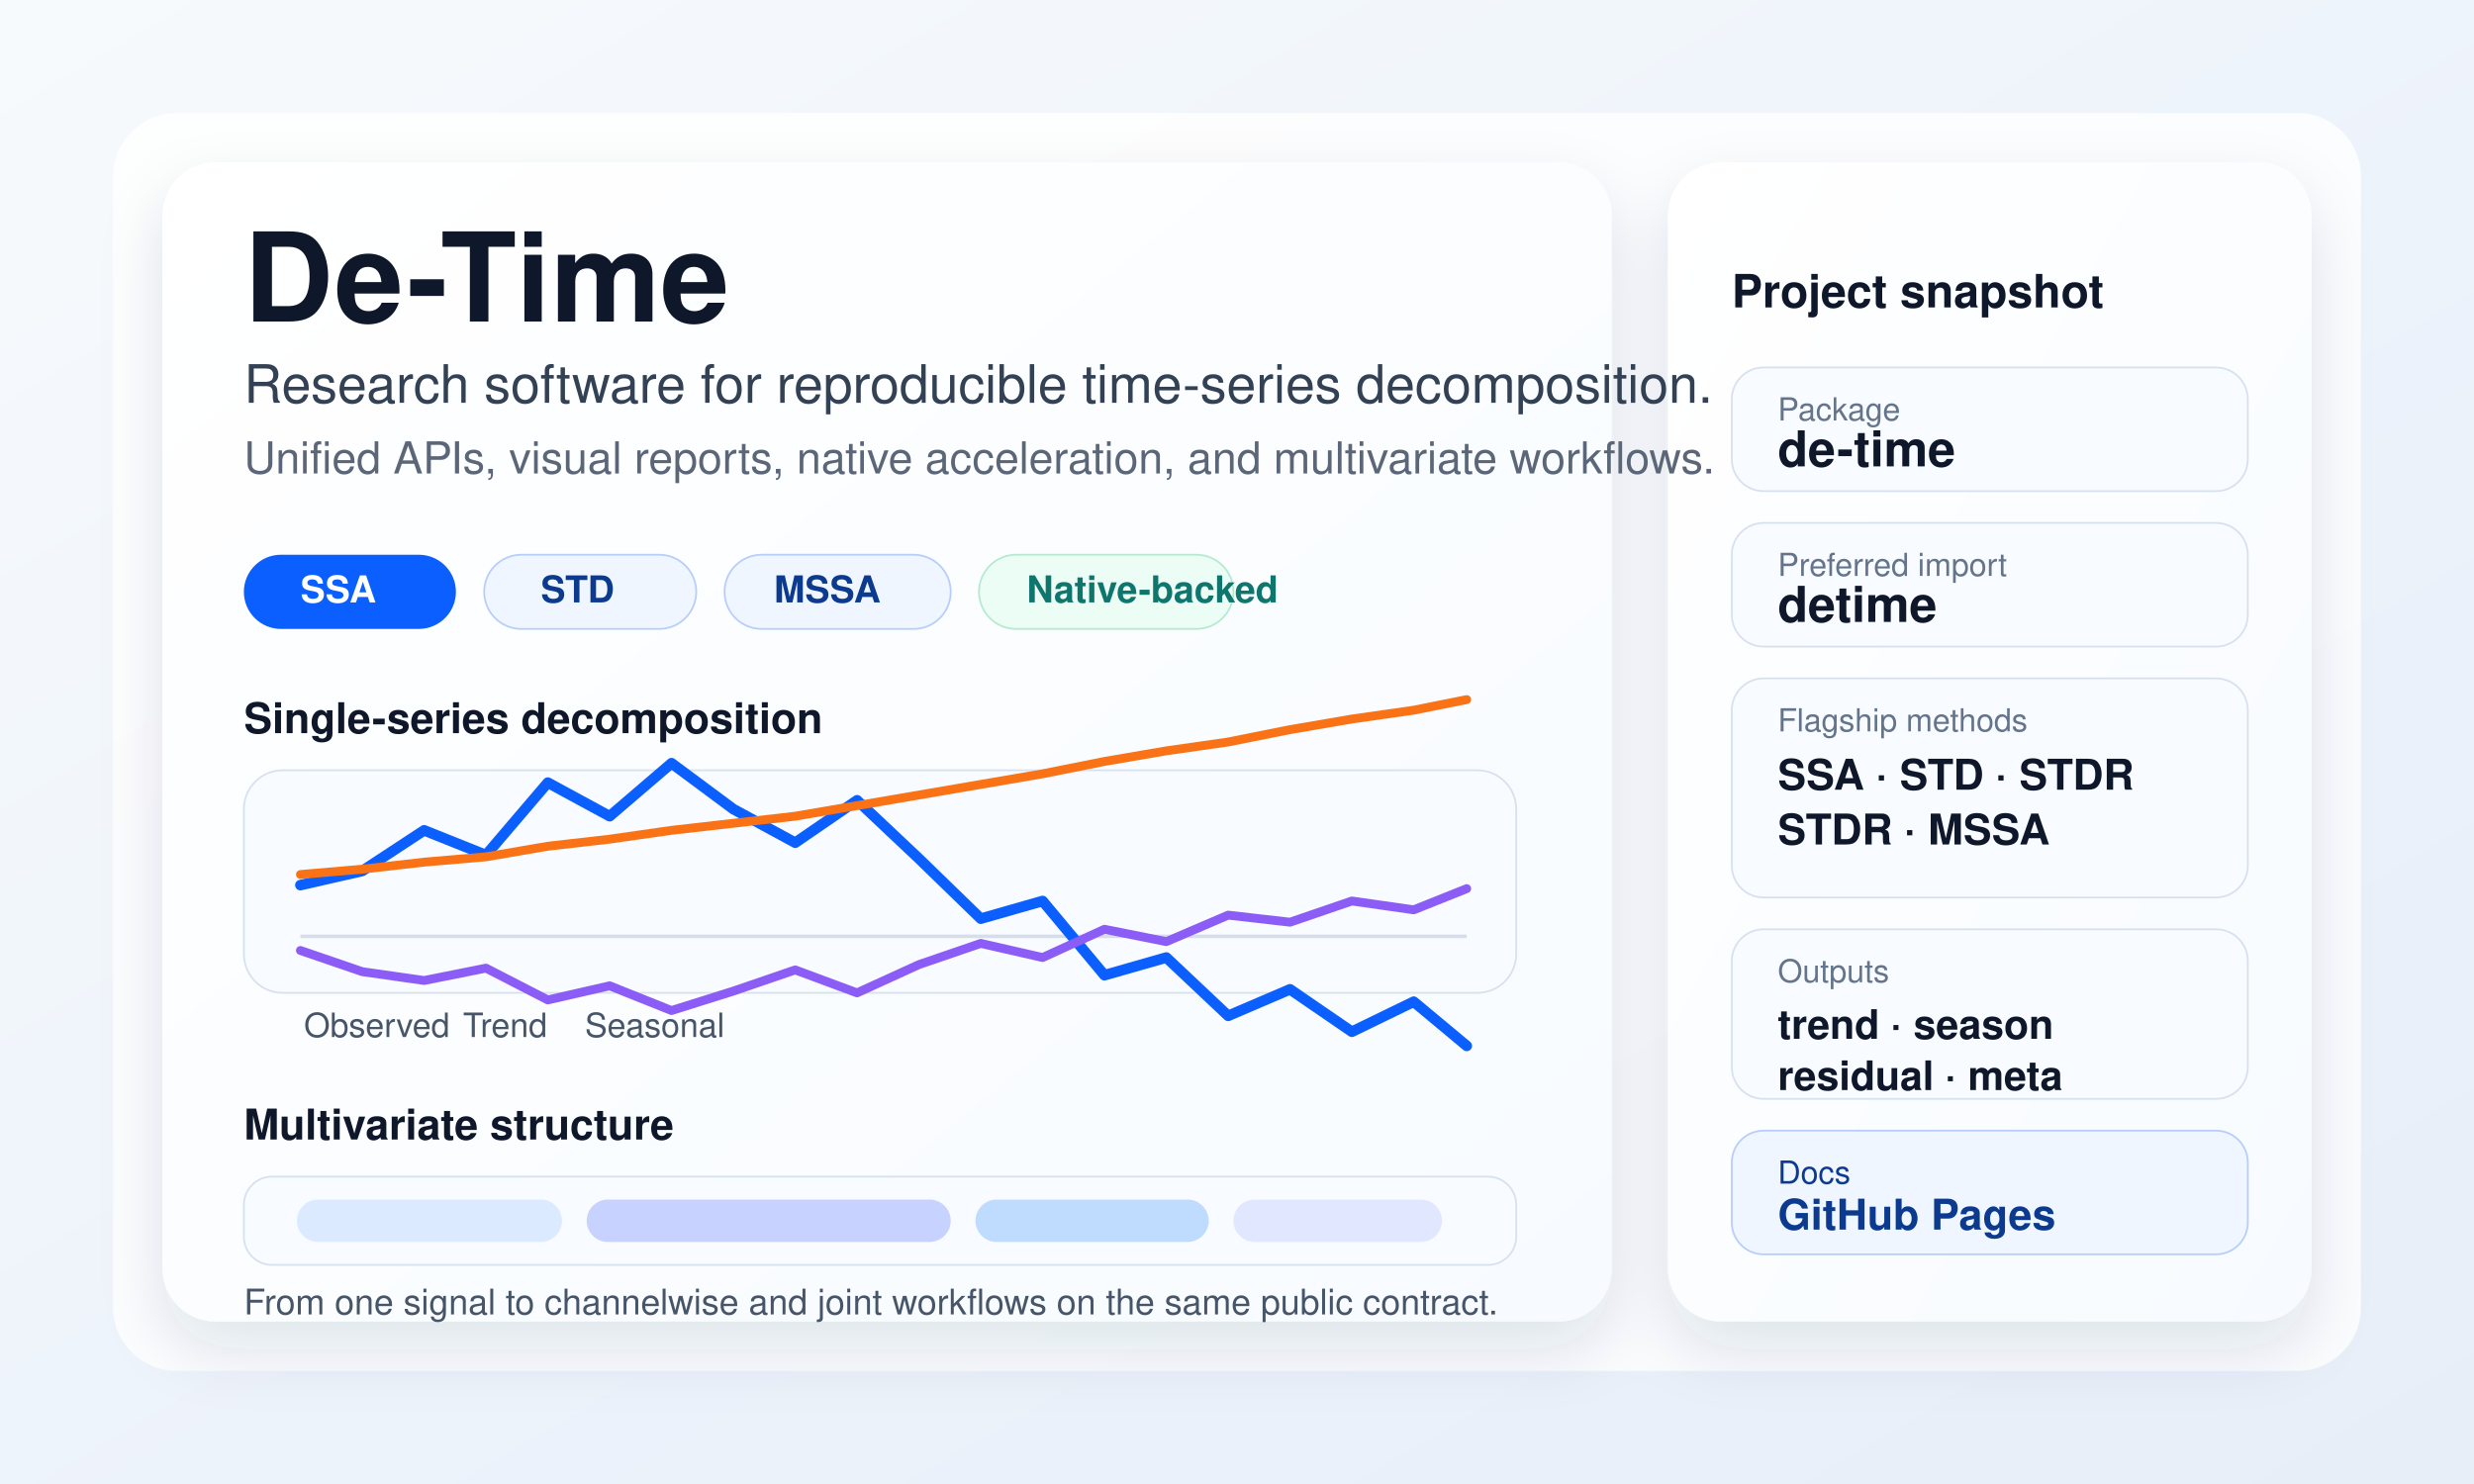
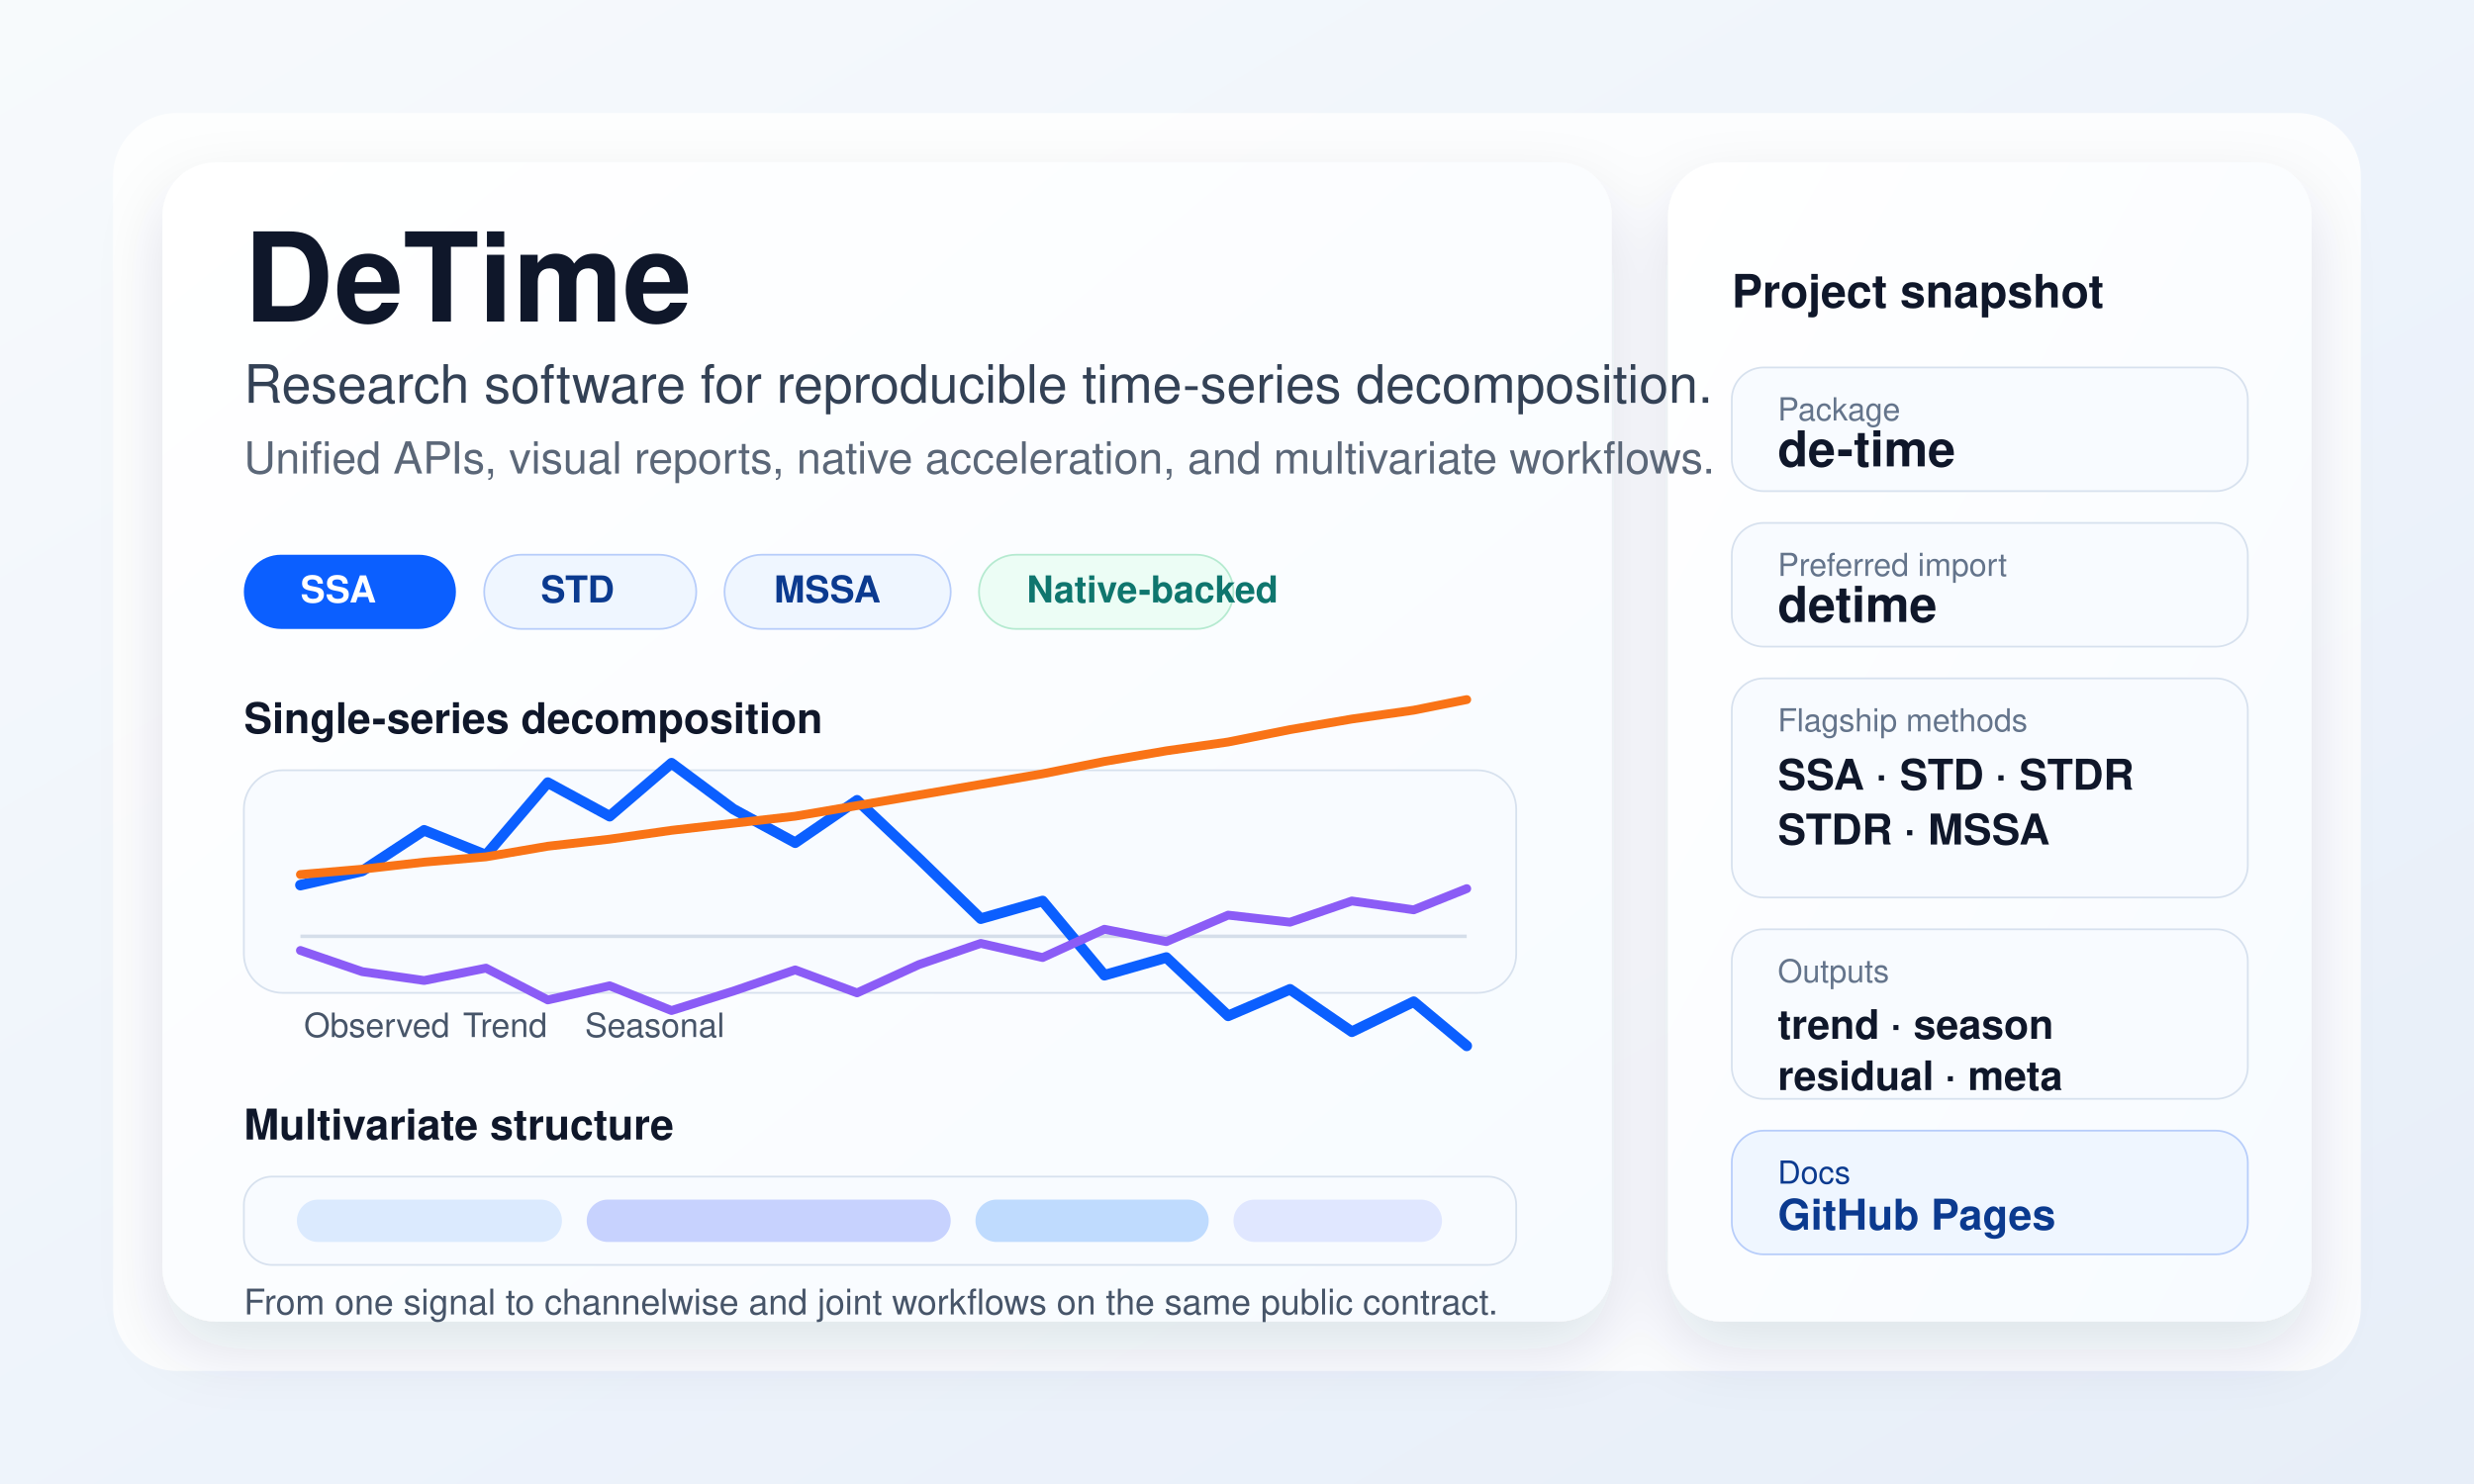
<svg xmlns="http://www.w3.org/2000/svg" width="1400" height="840" viewBox="0 0 1400 840" role="img" aria-labelledby="title desc">
  <defs>
    <linearGradient id="bg" x1="0" x2="1" y1="0" y2="1">
      <stop offset="0%" stop-color="#f7fafc" />
      <stop offset="55%" stop-color="#edf3fb" />
      <stop offset="100%" stop-color="#e7eef8" />
    </linearGradient>
    <linearGradient id="panel" x1="0" x2="1" y1="0" y2="1">
      <stop offset="0%" stop-color="#ffffff" />
      <stop offset="100%" stop-color="#f7fbff" />
    </linearGradient>
    <filter id="shadow" x="-20%" y="-20%" width="140%" height="140%">
      <feDropShadow dx="0" dy="16" stdDeviation="18" flood-color="#173255" flood-opacity="0.12" />
    </filter>
  </defs>
  <rect width="1400" height="840" fill="url(#bg)" />
  <rect x="64" y="64" width="1272" height="712" rx="36" fill="#ffffff" opacity="0.82" />
  <g filter="url(#shadow)">
    <rect x="92" y="92" width="820" height="656" rx="30" fill="url(#panel)" />
    <rect x="944" y="92" width="364" height="656" rx="30" fill="url(#panel)" />
  </g>
-   <text x="138" y="182" font-size="70" font-family="Helvetica, Arial, sans-serif" font-weight="700" fill="#0f172a">De-Time</text>
+   <text x="138" y="182" font-size="70" font-family="Helvetica, Arial, sans-serif" font-weight="700" fill="#0f172a">DeTime</text>
  <text x="138" y="228" font-size="30" font-family="Helvetica, Arial, sans-serif" fill="#334155">
    Research software for reproducible time-series decomposition.
  </text>
  <text x="138" y="268" font-size="25" font-family="Helvetica, Arial, sans-serif" fill="#5b6778">
    Unified APIs, visual reports, native acceleration, and multivariate workflows.
  </text>
  <g>
    <rect x="138" y="314" width="120" height="42" rx="21" fill="#0b5fff" />
    <text x="170" y="341" font-size="21" font-family="Helvetica, Arial, sans-serif" font-weight="700" fill="#ffffff">SSA</text>
    <rect x="274" y="314" width="120" height="42" rx="21" fill="#eff6ff" stroke="#b7cdfa" />
    <text x="306" y="341" font-size="21" font-family="Helvetica, Arial, sans-serif" font-weight="700" fill="#0b3a8f">STD</text>
    <rect x="410" y="314" width="128" height="42" rx="21" fill="#eff6ff" stroke="#b7cdfa" />
    <text x="438" y="341" font-size="21" font-family="Helvetica, Arial, sans-serif" font-weight="700" fill="#0b3a8f">MSSA</text>
    <rect x="554" y="314" width="144" height="42" rx="21" fill="#ecfdf5" stroke="#b5ead0" />
    <text x="581" y="341" font-size="21" font-family="Helvetica, Arial, sans-serif" font-weight="700" fill="#0f766e">Native-backed</text>
  </g>
  <g>
    <text x="138" y="415" font-size="24" font-family="Helvetica, Arial, sans-serif" font-weight="700" fill="#0f172a">Single-series decomposition</text>
    <rect x="138" y="436" width="720" height="126" rx="22" fill="#f8fbff" stroke="#d7e1ee" />
    <line x1="170" y1="530" x2="830" y2="530" stroke="#d5deea" stroke-width="2" />
    <polyline points="170,501 205,493 240,470 275,484 310,443 345,462 380,432 415,458 450,477 485,453 520,486 555,520 590,510 625,552 660,542 695,575 730,560 765,584 800,567 830,592" fill="none" stroke="#0b5fff" stroke-width="6" stroke-linecap="round" stroke-linejoin="round" />
    <polyline points="170,495 205,492 240,488 275,485 310,479 345,475 380,470 415,466 450,462 485,456 520,450 555,444 590,438 625,431 660,425 695,420 730,413 765,407 800,402 830,396" fill="none" stroke="#f97316" stroke-width="5" stroke-linecap="round" stroke-linejoin="round" />
    <polyline points="170,538 205,550 240,555 275,548 310,566 345,558 380,572 415,561 450,549 485,562 520,546 555,534 590,542 625,526 660,533 695,518 730,522 765,510 800,515 830,503" fill="none" stroke="#8b5cf6" stroke-width="5" stroke-linecap="round" stroke-linejoin="round" />
    <text x="172" y="587" font-size="19" font-family="Helvetica, Arial, sans-serif" fill="#475569">Observed</text>
    <text x="262" y="587" font-size="19" font-family="Helvetica, Arial, sans-serif" fill="#475569">Trend</text>
    <text x="331" y="587" font-size="19" font-family="Helvetica, Arial, sans-serif" fill="#475569">Seasonal</text>
  </g>
  <g>
    <text x="138" y="645" font-size="24" font-family="Helvetica, Arial, sans-serif" font-weight="700" fill="#0f172a">Multivariate structure</text>
    <rect x="138" y="666" width="720" height="50" rx="16" fill="#f8fbff" stroke="#d7e1ee" />
    <rect x="168" y="679" width="150" height="24" rx="12" fill="#dbeafe" />
    <rect x="332" y="679" width="206" height="24" rx="12" fill="#c7d2fe" />
    <rect x="552" y="679" width="132" height="24" rx="12" fill="#bfdbfe" />
    <rect x="698" y="679" width="118" height="24" rx="12" fill="#e0e7ff" />
    <text x="138" y="744" font-size="20" font-family="Helvetica, Arial, sans-serif" fill="#475569">
      From one signal to channelwise and joint workflows on the same public contract.
    </text>
  </g>
  <g>
    <text x="980" y="174" font-size="26" font-family="Helvetica, Arial, sans-serif" font-weight="700" fill="#0f172a">Project snapshot</text>
    <rect x="980" y="208" width="292" height="70" rx="18" fill="#f8fbff" stroke="#d7e1ee" />
    <text x="1006" y="238" font-size="18" font-family="Helvetica, Arial, sans-serif" fill="#64748b">Package</text>
    <text x="1006" y="264" font-size="28" font-family="Helvetica, Arial, sans-serif" font-weight="700" fill="#0f172a">de-time</text>
    <rect x="980" y="296" width="292" height="70" rx="18" fill="#f8fbff" stroke="#d7e1ee" />
    <text x="1006" y="326" font-size="18" font-family="Helvetica, Arial, sans-serif" fill="#64748b">Preferred import</text>
    <text x="1006" y="352" font-size="28" font-family="Helvetica, Arial, sans-serif" font-weight="700" fill="#0f172a">detime</text>
    <rect x="980" y="384" width="292" height="124" rx="18" fill="#f8fbff" stroke="#d7e1ee" />
    <text x="1006" y="414" font-size="18" font-family="Helvetica, Arial, sans-serif" fill="#64748b">Flagship methods</text>
    <text x="1006" y="447" font-size="24" font-family="Helvetica, Arial, sans-serif" font-weight="700" fill="#0f172a">SSA · STD · STDR</text>
    <text x="1006" y="478" font-size="24" font-family="Helvetica, Arial, sans-serif" font-weight="700" fill="#0f172a">STDR · MSSA</text>
    <rect x="980" y="526" width="292" height="96" rx="18" fill="#f8fbff" stroke="#d7e1ee" />
    <text x="1006" y="556" font-size="18" font-family="Helvetica, Arial, sans-serif" fill="#64748b">Outputs</text>
    <text x="1006" y="588" font-size="23" font-family="Helvetica, Arial, sans-serif" font-weight="700" fill="#0f172a">trend · season</text>
    <text x="1006" y="617" font-size="23" font-family="Helvetica, Arial, sans-serif" font-weight="700" fill="#0f172a">residual · meta</text>
    <rect x="980" y="640" width="292" height="70" rx="18" fill="#eff6ff" stroke="#b7cdfa" />
    <text x="1006" y="670" font-size="18" font-family="Helvetica, Arial, sans-serif" fill="#0b3a8f">Docs</text>
    <text x="1006" y="696" font-size="24" font-family="Helvetica, Arial, sans-serif" font-weight="700" fill="#0b3a8f">GitHub Pages</text>
  </g>
</svg>
